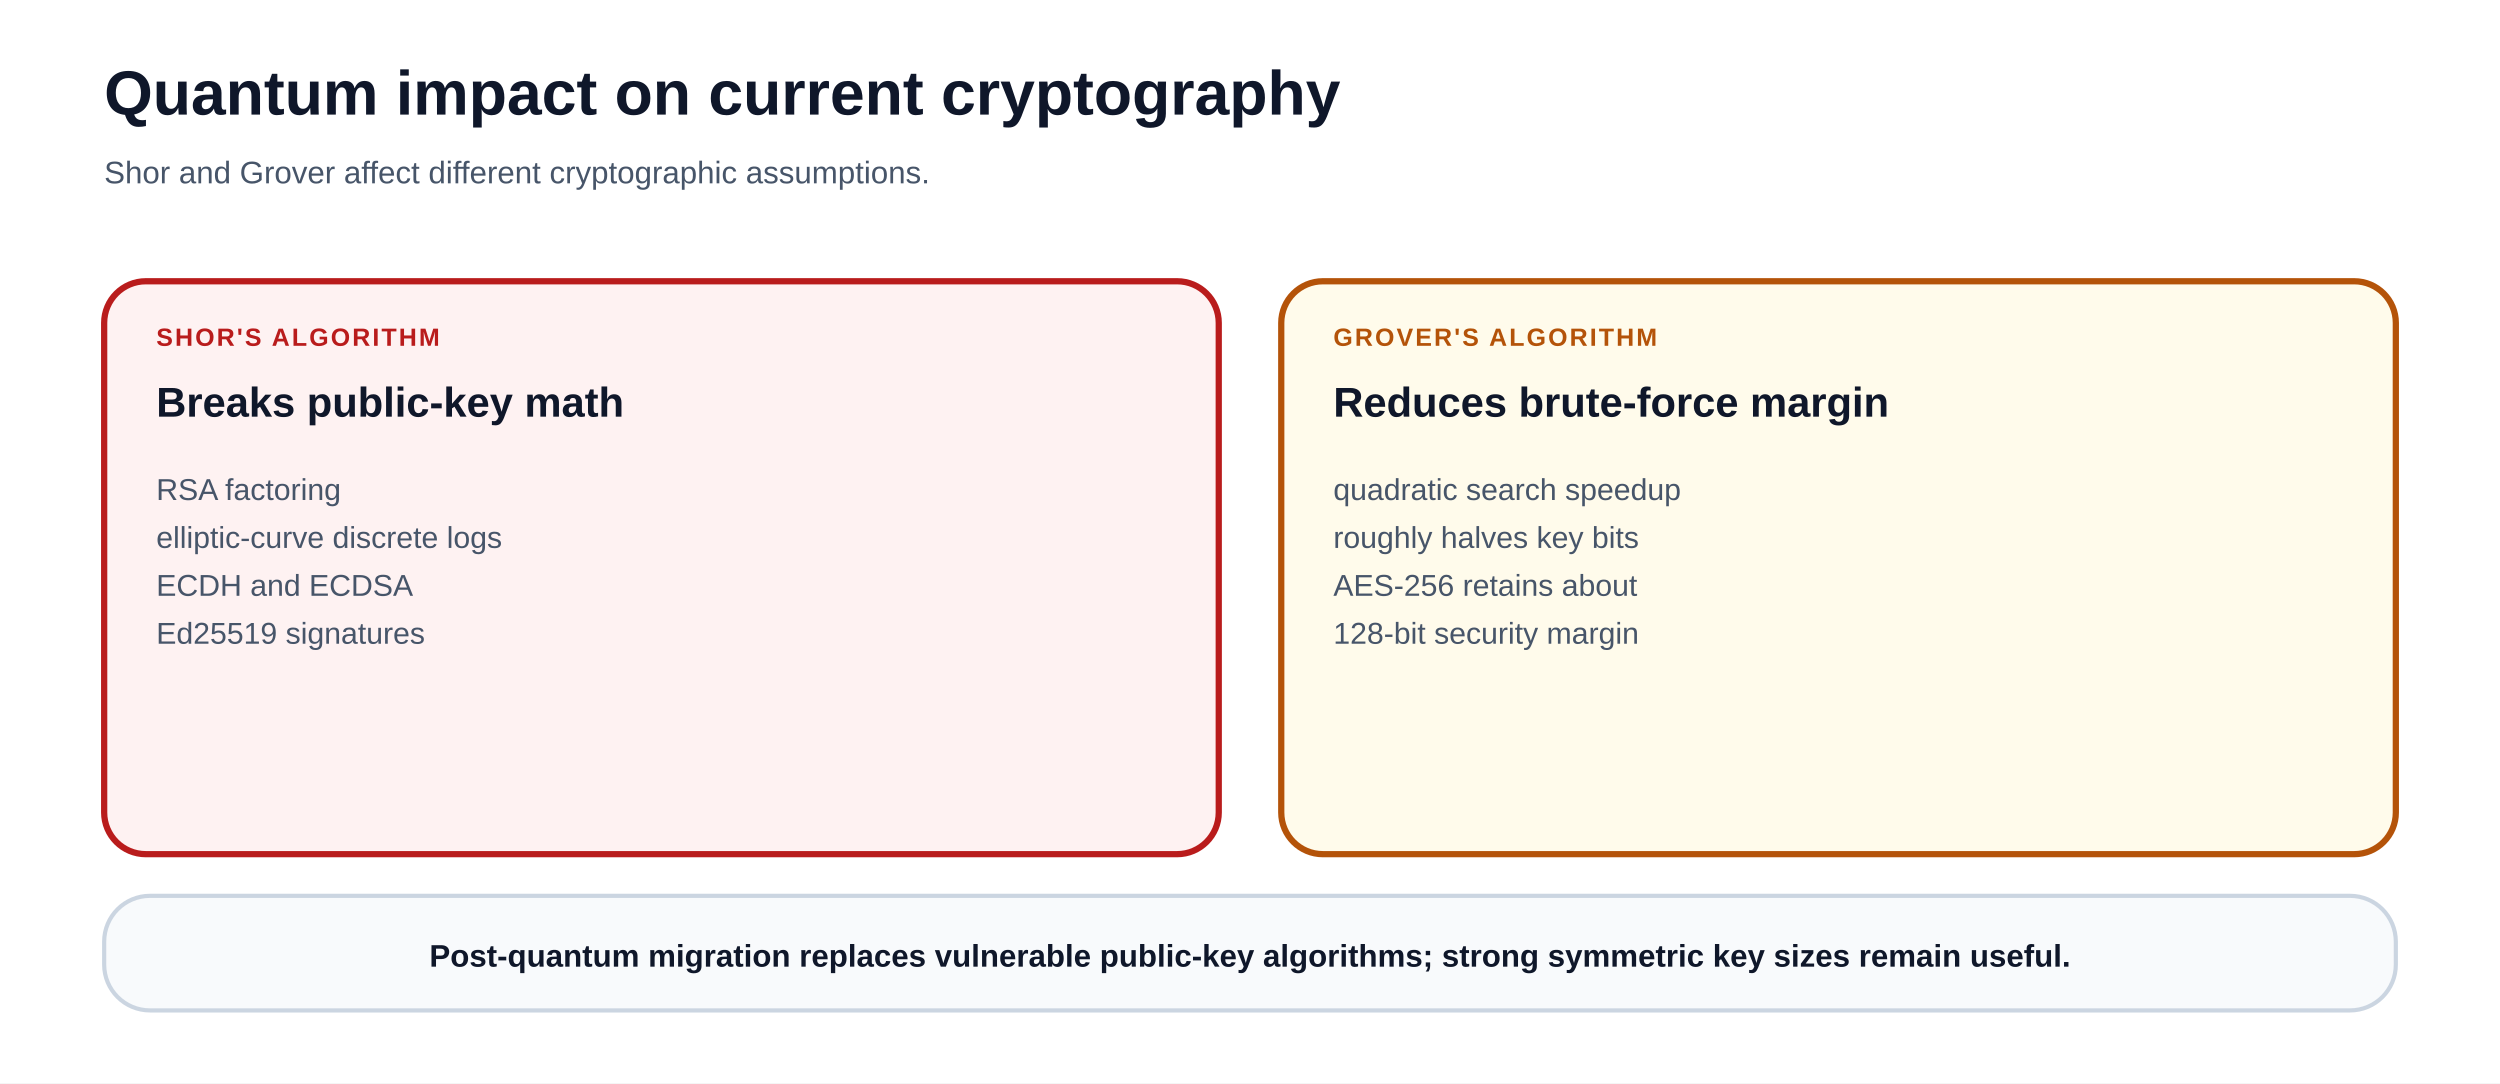
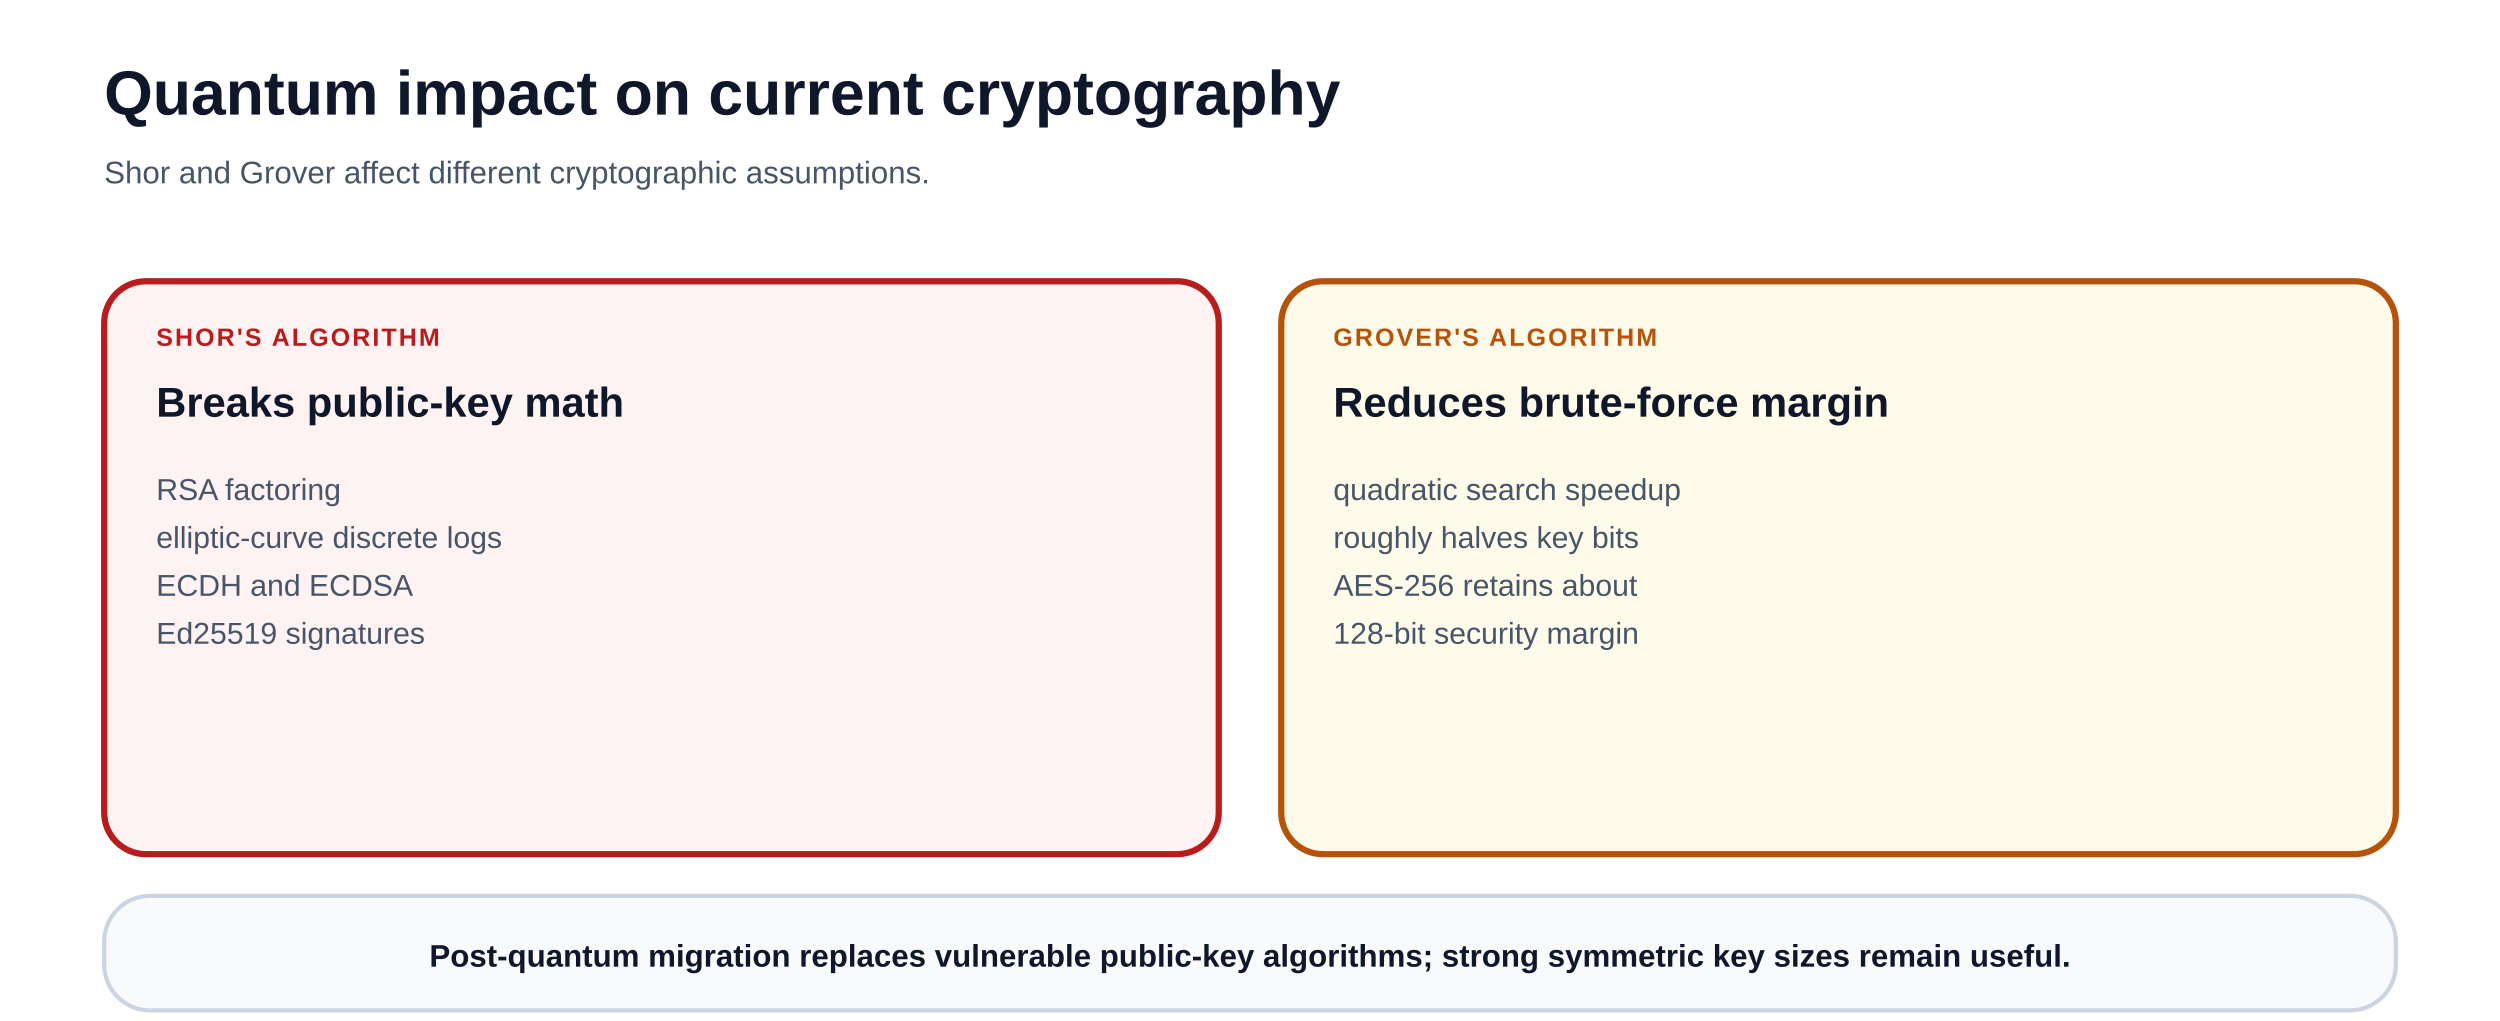
- <svg xmlns="http://www.w3.org/2000/svg" viewBox="0 0 1200 520" font-family="-apple-system, BlinkMacSystemFont, 'Segoe UI', Arial, sans-serif" role="img" aria-labelledby="title description">
-   <rect width="1200" height="520" fill="#ffffff" />
+ <svg xmlns="http://www.w3.org/2000/svg" viewBox="0 0 1200 490" font-family="-apple-system, BlinkMacSystemFont, 'Segoe UI', Arial, sans-serif" role="img" aria-labelledby="title description">
+   <rect width="1200" height="490" fill="#ffffff" />
  <defs>
    <marker id="arrow" viewBox="0 0 10 10" refX="8.5" refY="5" markerWidth="8" markerHeight="8" orient="auto">
      <path d="M0 0 L10 5 L0 10Z" fill="#94a3b8" />
    </marker>
    <marker id="arrow-reverse" viewBox="0 0 10 10" refX="1.5" refY="5" markerWidth="8" markerHeight="8" orient="auto">
      <path d="M10 0 L0 5 L10 10Z" fill="#94a3b8" />
    </marker>
    <marker id="arrow-blue" viewBox="0 0 10 10" refX="8.5" refY="5" markerWidth="8" markerHeight="8" orient="auto">
      <path d="M0 0 L10 5 L0 10Z" fill="#2563eb" />
    </marker>
    <marker id="arrow-teal" viewBox="0 0 10 10" refX="8.5" refY="5" markerWidth="8" markerHeight="8" orient="auto">
      <path d="M0 0 L10 5 L0 10Z" fill="#0f766e" />
    </marker>
    <marker id="arrow-amber" viewBox="0 0 10 10" refX="8.5" refY="5" markerWidth="8" markerHeight="8" orient="auto">
      <path d="M0 0 L10 5 L0 10Z" fill="#b45309" />
    </marker>
    <marker id="arrow-violet" viewBox="0 0 10 10" refX="8.5" refY="5" markerWidth="8" markerHeight="8" orient="auto">
      <path d="M0 0 L10 5 L0 10Z" fill="#7c3aed" />
    </marker>
    <marker id="arrow-red" viewBox="0 0 10 10" refX="8.5" refY="5" markerWidth="8" markerHeight="8" orient="auto">
      <path d="M0 0 L10 5 L0 10Z" fill="#b91c1c" />
    </marker>
  </defs>
  <text x="50" y="55" font-size="30" font-weight="850" fill="#0f172a">Quantum impact on current cryptography</text>
  <text x="50" y="88" font-size="15" fill="#475569">Shor and Grover affect different cryptographic assumptions.</text>
  <g>
    <rect x="50" y="135" width="535" height="275" rx="20" fill="#fef2f2" stroke="#b91c1c" stroke-width="3" />
    <text x="75" y="166" font-size="12" font-weight="900" letter-spacing="1" fill="#b91c1c">SHOR'S ALGORITHM</text>
    <text x="75" y="200" text-anchor="start" font-size="20" font-weight="800" fill="#0f172a">Breaks public-key math</text>
    <text x="75" y="240" text-anchor="start" font-size="14.5" font-weight="500" fill="#475569">RSA factoring</text>
    <text x="75" y="263" text-anchor="start" font-size="14.5" font-weight="500" fill="#475569">elliptic-curve discrete logs</text>
    <text x="75" y="286" text-anchor="start" font-size="14.5" font-weight="500" fill="#475569">ECDH and ECDSA</text>
    <text x="75" y="309" text-anchor="start" font-size="14.5" font-weight="500" fill="#475569">Ed25519 signatures</text>
  </g>
  <g>
    <rect x="615" y="135" width="535" height="275" rx="20" fill="#fffbeb" stroke="#b45309" stroke-width="3" />
    <text x="640" y="166" font-size="12" font-weight="900" letter-spacing="1" fill="#b45309">GROVER'S ALGORITHM</text>
    <text x="640" y="200" text-anchor="start" font-size="20" font-weight="800" fill="#0f172a">Reduces brute-force margin</text>
    <text x="640" y="240" text-anchor="start" font-size="14.5" font-weight="500" fill="#475569">quadratic search speedup</text>
    <text x="640" y="263" text-anchor="start" font-size="14.5" font-weight="500" fill="#475569">roughly halves key bits</text>
    <text x="640" y="286" text-anchor="start" font-size="14.5" font-weight="500" fill="#475569">AES-256 retains about</text>
    <text x="640" y="309" text-anchor="start" font-size="14.5" font-weight="500" fill="#475569">128-bit security margin</text>
  </g>
  <rect x="50" y="430" width="1100" height="55" rx="22" fill="#f8fafc" stroke="#cbd5e1" stroke-width="2" />
  <text x="600" y="464" text-anchor="middle" font-size="15" font-weight="700" fill="#0f172a">Post-quantum migration replaces vulnerable public-key algorithms; strong symmetric key sizes remain useful.</text>
</svg>
